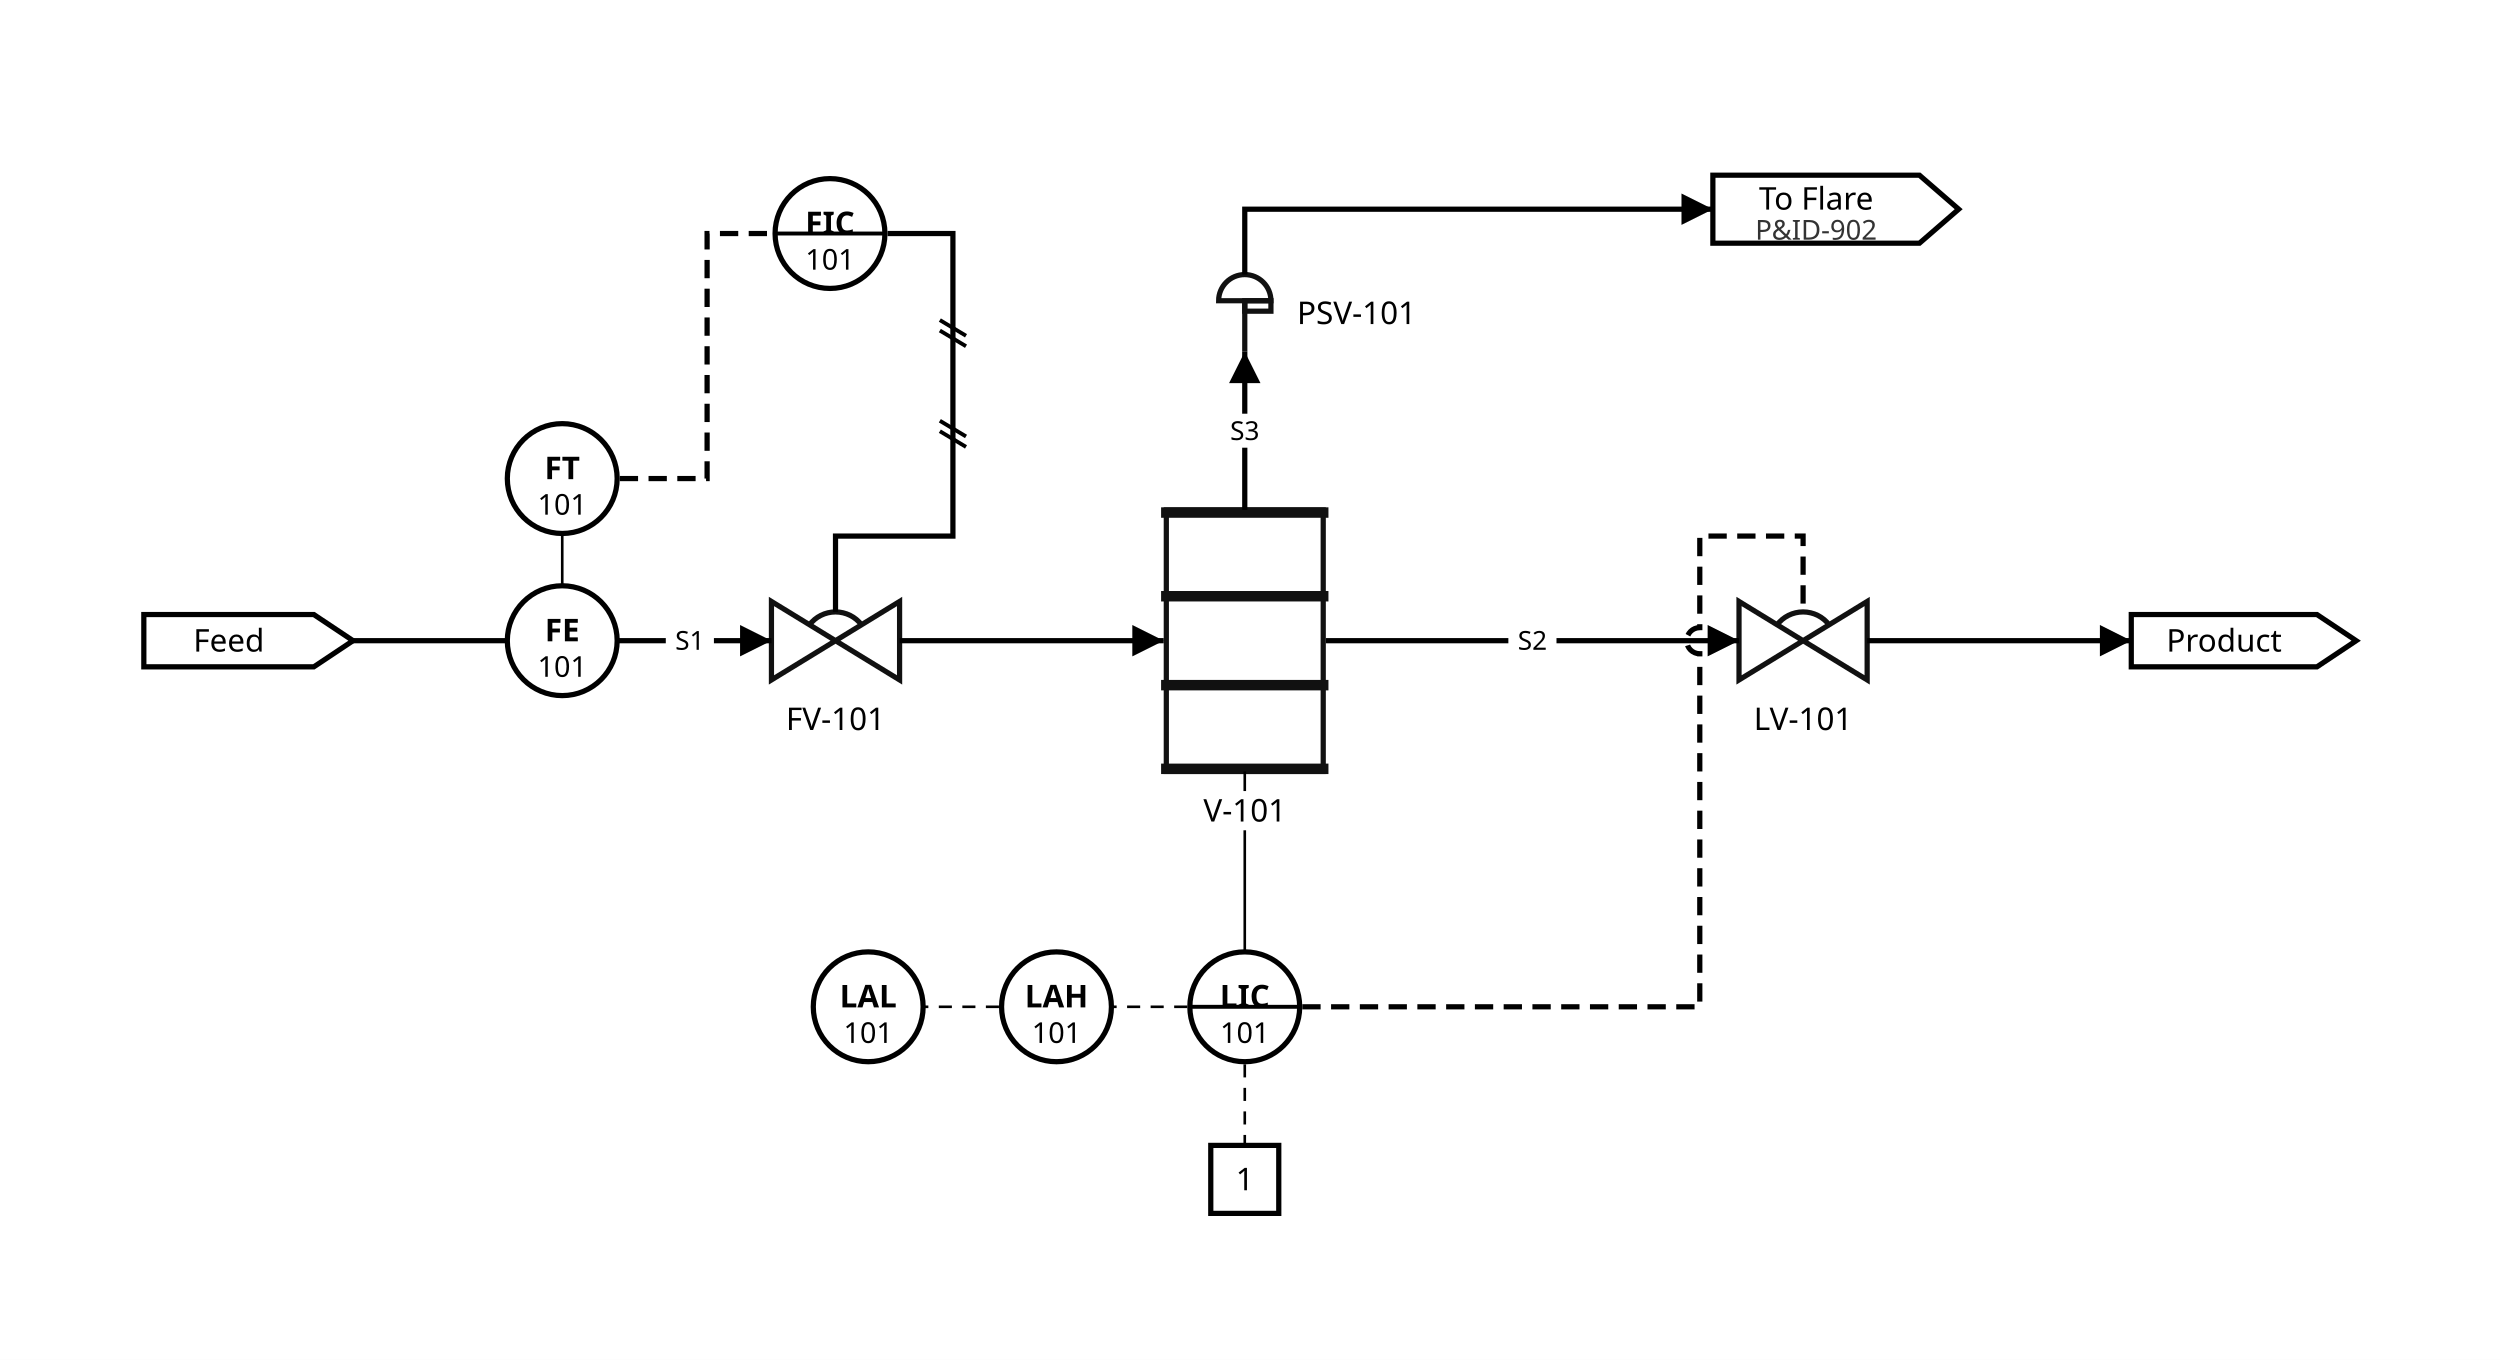
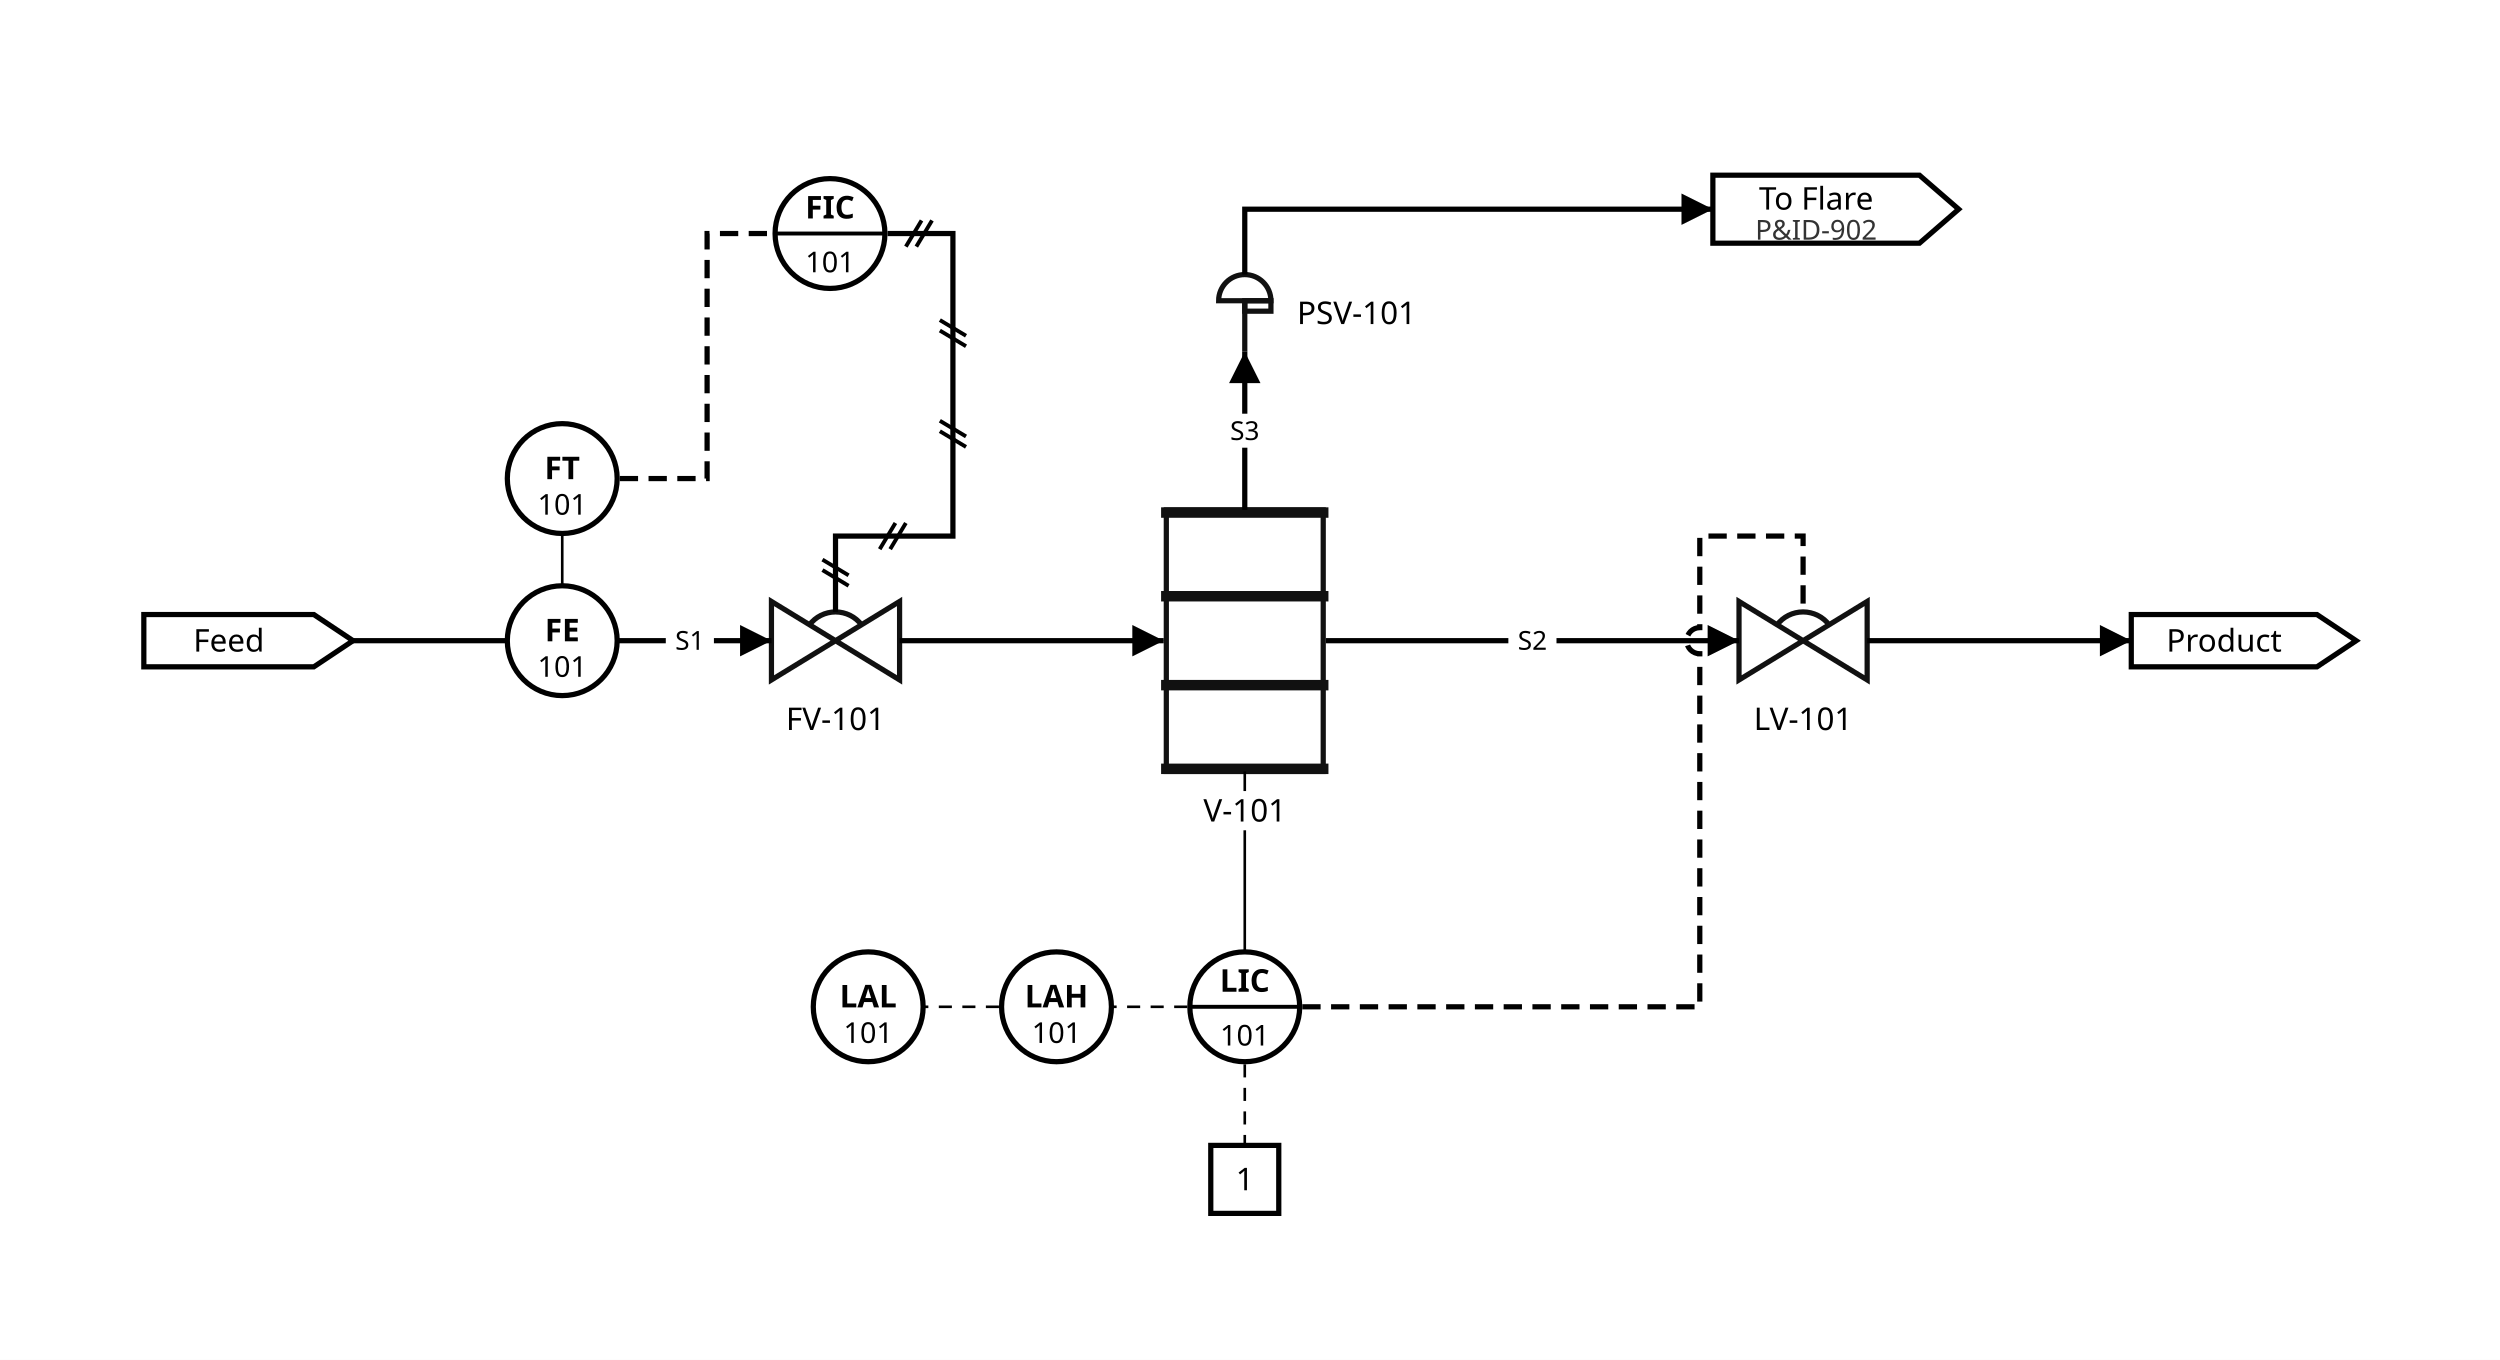
<svg xmlns="http://www.w3.org/2000/svg" width="956" height="520" viewBox="-25.0 -50.0 956.0 520.0">
  <rect x="-25.0" y="-50.0" width="956.0" height="520.0" fill="white" />
  <defs>
    <marker id="arrow_black" viewBox="0 0 10 10" refX="10" refY="5" markerWidth="12" markerHeight="12" markerUnits="userSpaceOnUse" orient="auto-start-reverse">
      <path d="M 0 0 L 10 5 L 0 10 z" fill="black" />
    </marker>
    <symbol id="sym_instrument" viewBox="0 0 44.0 44.0" overflow="visible">
      <circle cx="22" cy="22" r="21" fill="white" stroke="black" stroke-width="2" />
    </symbol>
    <symbol id="sym_instrument_logic" viewBox="0 0 28.0 28.0" overflow="visible">
      <rect x="1" y="1" width="26" height="26" fill="white" stroke="black" stroke-width="2" />
    </symbol>
    <symbol id="sym_instrument_panel" viewBox="0 0 44.0 44.0" overflow="visible">
      <circle cx="22" cy="22" r="21" fill="white" stroke="black" stroke-width="2" />
      <line x1="1" y1="22" x2="43" y2="22" stroke="black" stroke-width="1.5" />
    </symbol>
    <symbol id="sym_valve_control" viewBox="0 0 49.0 30.0" overflow="visible">
      <g transform="scale(0.5)">
        <path d="M 0.0 60.0 L 0.0 0.0 L 98.0 60.0 L 98.0 0.0 Z" fill="none" stroke="#111" stroke-width="4.0" />
        <path d="M 29.0 18.0 A 25.0 25.0 0.0 0 1 69.0 18.0" fill="none" stroke="#111" stroke-width="4.0" />
      </g>
    </symbol>
    <symbol id="sym_valve_relief" viewBox="0 0 20.0 29.5" overflow="visible">
      <g transform="scale(0.5)">
        <path d="M 0.0 20.0 A 20.0 20.0 0.0 0 1 20.0 0.0 A 20.0 20.0 0.0 0 1 40.0 20.0 Z M 20.0 20.0 L 20.0 59.0" fill="none" stroke="#111" stroke-width="4.0" />
        <rect x="20.0" y="20.0" width="20.0" height="8.0" fill="none" stroke="#111" stroke-width="4.0" />
      </g>
    </symbol>
    <symbol id="sym_vessel" viewBox="0 0 62.0 100.0" overflow="visible">
      <rect x="1.0" y="0.0" width="60.0" height="100.0" fill="none" stroke="#111" stroke-width="2.0" />
      <rect x="0.0" y="0.0" width="62.0" height="2.0" fill="none" stroke="#111" stroke-width="2.0" />
      <rect x="0.0" y="32.0" width="62.0" height="2.0" fill="none" stroke="#111" stroke-width="2.0" />
      <rect x="0.0" y="66.0" width="62.0" height="2.0" fill="none" stroke="#111" stroke-width="2.0" />
      <rect x="0.0" y="98.0" width="62.0" height="2.0" fill="none" stroke="#111" stroke-width="2.0" />
    </symbol>
  </defs>
  <g id="units">
    <polygon points="30.0,185 95,185 110,195 95,205 30.0,205" fill="transparent" stroke="black" stroke-width="2" />
    <text x="62.5" y="195" font-family="sans-serif" font-size="12" text-anchor="middle" dominant-baseline="middle">Feed</text>
    <use href="#sym_valve_control" x="270" y="180" width="49.0" height="30.0" />
    <use href="#sym_vessel" x="420" y="145" width="62.0" height="100.0" />
    <use href="#sym_valve_control" x="640" y="180" width="49.0" height="30.0" />
    <polygon points="790,185 861.0,185 876.0,195 861.0,205 790,205" fill="transparent" stroke="black" stroke-width="2" />
    <text x="825.5" y="195" font-family="sans-serif" font-size="12" text-anchor="middle" dominant-baseline="middle">Product</text>
    <use href="#sym_valve_relief" x="441" y="55" width="20.0" height="29.5" />
    <polygon points="630,17 709.0,17 724.0,30 709.0,43 630,43" fill="transparent" stroke="black" stroke-width="2" />
    <text x="669.5" y="26" font-family="sans-serif" font-size="12" text-anchor="middle" dominant-baseline="middle">To Flare</text>
    <text x="669.5" y="38" font-family="sans-serif" font-size="10.5" text-anchor="middle" dominant-baseline="middle" fill="#333">P&amp;ID-902</text>
  </g>
  <g id="streams">
    <path d="M 110.0,195.0 L 270.0,195.0" fill="none" stroke="black" stroke-width="2" marker-end="url(#arrow_black)" />
    <path d="M 319.0,195.0 L 420.0,195.0" fill="none" stroke="black" stroke-width="2" marker-end="url(#arrow_black)" />
    <path d="M 482.0,195.0 L 640.0,195.0" fill="none" stroke="black" stroke-width="2" marker-end="url(#arrow_black)" />
    <path d="M 689.0,195.0 L 790,195.0" fill="none" stroke="black" stroke-width="2" marker-end="url(#arrow_black)" />
    <path d="M 451.0,145.0 L 451.0,84.5" fill="none" stroke="black" stroke-width="2" marker-end="url(#arrow_black)" />
    <path d="M 451.0,55.0 L 451.0,30.0 L 630,30.0" fill="none" stroke="black" stroke-width="2" marker-end="url(#arrow_black)" />
    <path d="M 212.0,133.0 L 245.394,133.0 L 245.394,39.303 L 270.394,39.303" fill="none" stroke="black" stroke-width="2" stroke-dasharray="7,4" />
    <path d="M 314.394,39.303 L 339.394,39.303 L 339.394,155.0 L 294.5,155.0 L 294.5,184.0" fill="none" stroke="black" stroke-width="2" />
+     <line x1="321.4" y1="44.3" x2="327.4" y2="34.3" stroke="black" stroke-width="1.5" />
+     <line x1="325.4" y1="44.3" x2="331.4" y2="34.3" stroke="black" stroke-width="1.5" />
    <line x1="334.4" y1="72.4" x2="344.4" y2="78.4" stroke="black" stroke-width="1.5" />
    <line x1="334.4" y1="76.4" x2="344.4" y2="82.4" stroke="black" stroke-width="1.5" />
    <line x1="334.4" y1="110.9" x2="344.4" y2="116.9" stroke="black" stroke-width="1.5" />
    <line x1="334.4" y1="114.9" x2="344.4" y2="120.9" stroke="black" stroke-width="1.5" />
+     <line x1="311.4" y1="160.0" x2="317.4" y2="150.0" stroke="black" stroke-width="1.5" />
+     <line x1="315.4" y1="160.0" x2="321.4" y2="150.0" stroke="black" stroke-width="1.5" />
+     <line x1="289.5" y1="164.0" x2="299.5" y2="170.0" stroke="black" stroke-width="1.5" />
+     <line x1="289.5" y1="168.0" x2="299.5" y2="174.0" stroke="black" stroke-width="1.5" />
    <path d="M 473.0,335.0 L 625.0,335.0 L 625.0,200.0 A 5 5 0 0 1 625.0,190.0 L 625.0,155.0 L 664.5,155.0 L 664.5,184.0" fill="none" stroke="black" stroke-width="2" stroke-dasharray="7,4" />
    <rect x="229.6" y="188.5" width="18.4" height="13.0" fill="white" />
    <text x="238.8" y="195.0" font-family="sans-serif" font-size="10" text-anchor="middle" dominant-baseline="middle" fill="black">S1</text>
    <rect x="551.8" y="188.5" width="18.4" height="13.0" fill="white" />
    <text x="561.0" y="195.0" font-family="sans-serif" font-size="10" text-anchor="middle" dominant-baseline="middle" fill="black">S2</text>
    <rect x="441.8" y="108.2" width="18.4" height="13.0" fill="white" />
    <text x="451.0" y="114.8" font-family="sans-serif" font-size="10" text-anchor="middle" dominant-baseline="middle" fill="black">S3</text>
  </g>
  <g id="instrument_taps">
    <line x1="190" y1="195" x2="190" y2="133" stroke="black" stroke-width="1" />
    <line x1="451" y1="245" x2="451" y2="335" stroke="black" stroke-width="1" />
    <line x1="429" y1="335" x2="379" y2="335" stroke="black" stroke-width="1" stroke-dasharray="5,4" />
    <line x1="357" y1="335" x2="307" y2="335" stroke="black" stroke-width="1" stroke-dasharray="5,4" />
    <line x1="451" y1="357" x2="451" y2="401" stroke="black" stroke-width="1" stroke-dasharray="5,4" />
  </g>
  <g id="instruments">
    <use href="#sym_instrument" x="168" y="173" width="44.0" height="44.0" />
    <text x="190.0" y="191.0" font-family="sans-serif" font-size="12" font-weight="bold" text-anchor="middle" dominant-baseline="middle">FE</text>
    <text x="190.0" y="205.0" font-family="sans-serif" font-size="11" text-anchor="middle" dominant-baseline="middle">101</text>
    <use href="#sym_instrument" x="168" y="111" width="44.0" height="44.0" />
    <text x="190.0" y="129.0" font-family="sans-serif" font-size="12" font-weight="bold" text-anchor="middle" dominant-baseline="middle">FT</text>
    <text x="190.0" y="143.0" font-family="sans-serif" font-size="11" text-anchor="middle" dominant-baseline="middle">101</text>
    <use href="#sym_instrument_panel" x="270.39" y="17.3" width="44.0" height="44.0" />
-     <text x="292.394" y="35.303" font-family="sans-serif" font-size="12" font-weight="bold" text-anchor="middle" dominant-baseline="middle">FIC</text>
-     <text x="292.394" y="49.303" font-family="sans-serif" font-size="11" text-anchor="middle" dominant-baseline="middle">101</text>
+     <text x="292.394" y="29.303" font-family="sans-serif" font-size="12" font-weight="bold" text-anchor="middle" dominant-baseline="middle">FIC</text>
+     <text x="292.394" y="50.303" font-family="sans-serif" font-size="11" text-anchor="middle" dominant-baseline="middle">101</text>
    <use href="#sym_instrument_panel" x="429" y="313" width="44.0" height="44.0" />
-     <text x="451.0" y="331.0" font-family="sans-serif" font-size="12" font-weight="bold" text-anchor="middle" dominant-baseline="middle">LIC</text>
-     <text x="451.0" y="345.0" font-family="sans-serif" font-size="11" text-anchor="middle" dominant-baseline="middle">101</text>
+     <text x="451.0" y="325.0" font-family="sans-serif" font-size="12" font-weight="bold" text-anchor="middle" dominant-baseline="middle">LIC</text>
+     <text x="451.0" y="346.0" font-family="sans-serif" font-size="11" text-anchor="middle" dominant-baseline="middle">101</text>
    <use href="#sym_instrument" x="357" y="313" width="44.0" height="44.0" />
    <text x="379.0" y="331.0" font-family="sans-serif" font-size="12" font-weight="bold" text-anchor="middle" dominant-baseline="middle">LAH</text>
    <text x="379.0" y="345.0" font-family="sans-serif" font-size="11" text-anchor="middle" dominant-baseline="middle">101</text>
    <use href="#sym_instrument" x="285" y="313" width="44.0" height="44.0" />
    <text x="307.0" y="331.0" font-family="sans-serif" font-size="12" font-weight="bold" text-anchor="middle" dominant-baseline="middle">LAL</text>
    <text x="307.0" y="345.0" font-family="sans-serif" font-size="11" text-anchor="middle" dominant-baseline="middle">101</text>
    <use href="#sym_instrument_logic" x="437" y="387" width="28.0" height="28.0" />
    <text x="451.0" y="401.0" font-family="sans-serif" font-size="12" text-anchor="middle" dominant-baseline="middle">1</text>
  </g>
  <g id="unit_labels">
    <rect x="270.7" y="217.5" width="47.6" height="15.0" fill="white" />
    <text x="294.5" y="225.0" font-family="sans-serif" font-size="12" text-anchor="middle" dominant-baseline="middle">FV-101</text>
    <rect x="430.5" y="252.5" width="41.0" height="15.0" fill="white" />
    <text x="451.0" y="260.0" font-family="sans-serif" font-size="12" text-anchor="middle" dominant-baseline="middle">V-101</text>
    <rect x="640.7" y="217.5" width="47.6" height="15.0" fill="white" />
    <text x="664.5" y="225.0" font-family="sans-serif" font-size="12" text-anchor="middle" dominant-baseline="middle">LV-101</text>
    <rect x="471.0" y="62.2" width="54.2" height="15.0" fill="white" />
    <text x="471.0" y="69.75" font-family="sans-serif" font-size="12" text-anchor="start" dominant-baseline="middle">PSV-101</text>
  </g>
</svg>
